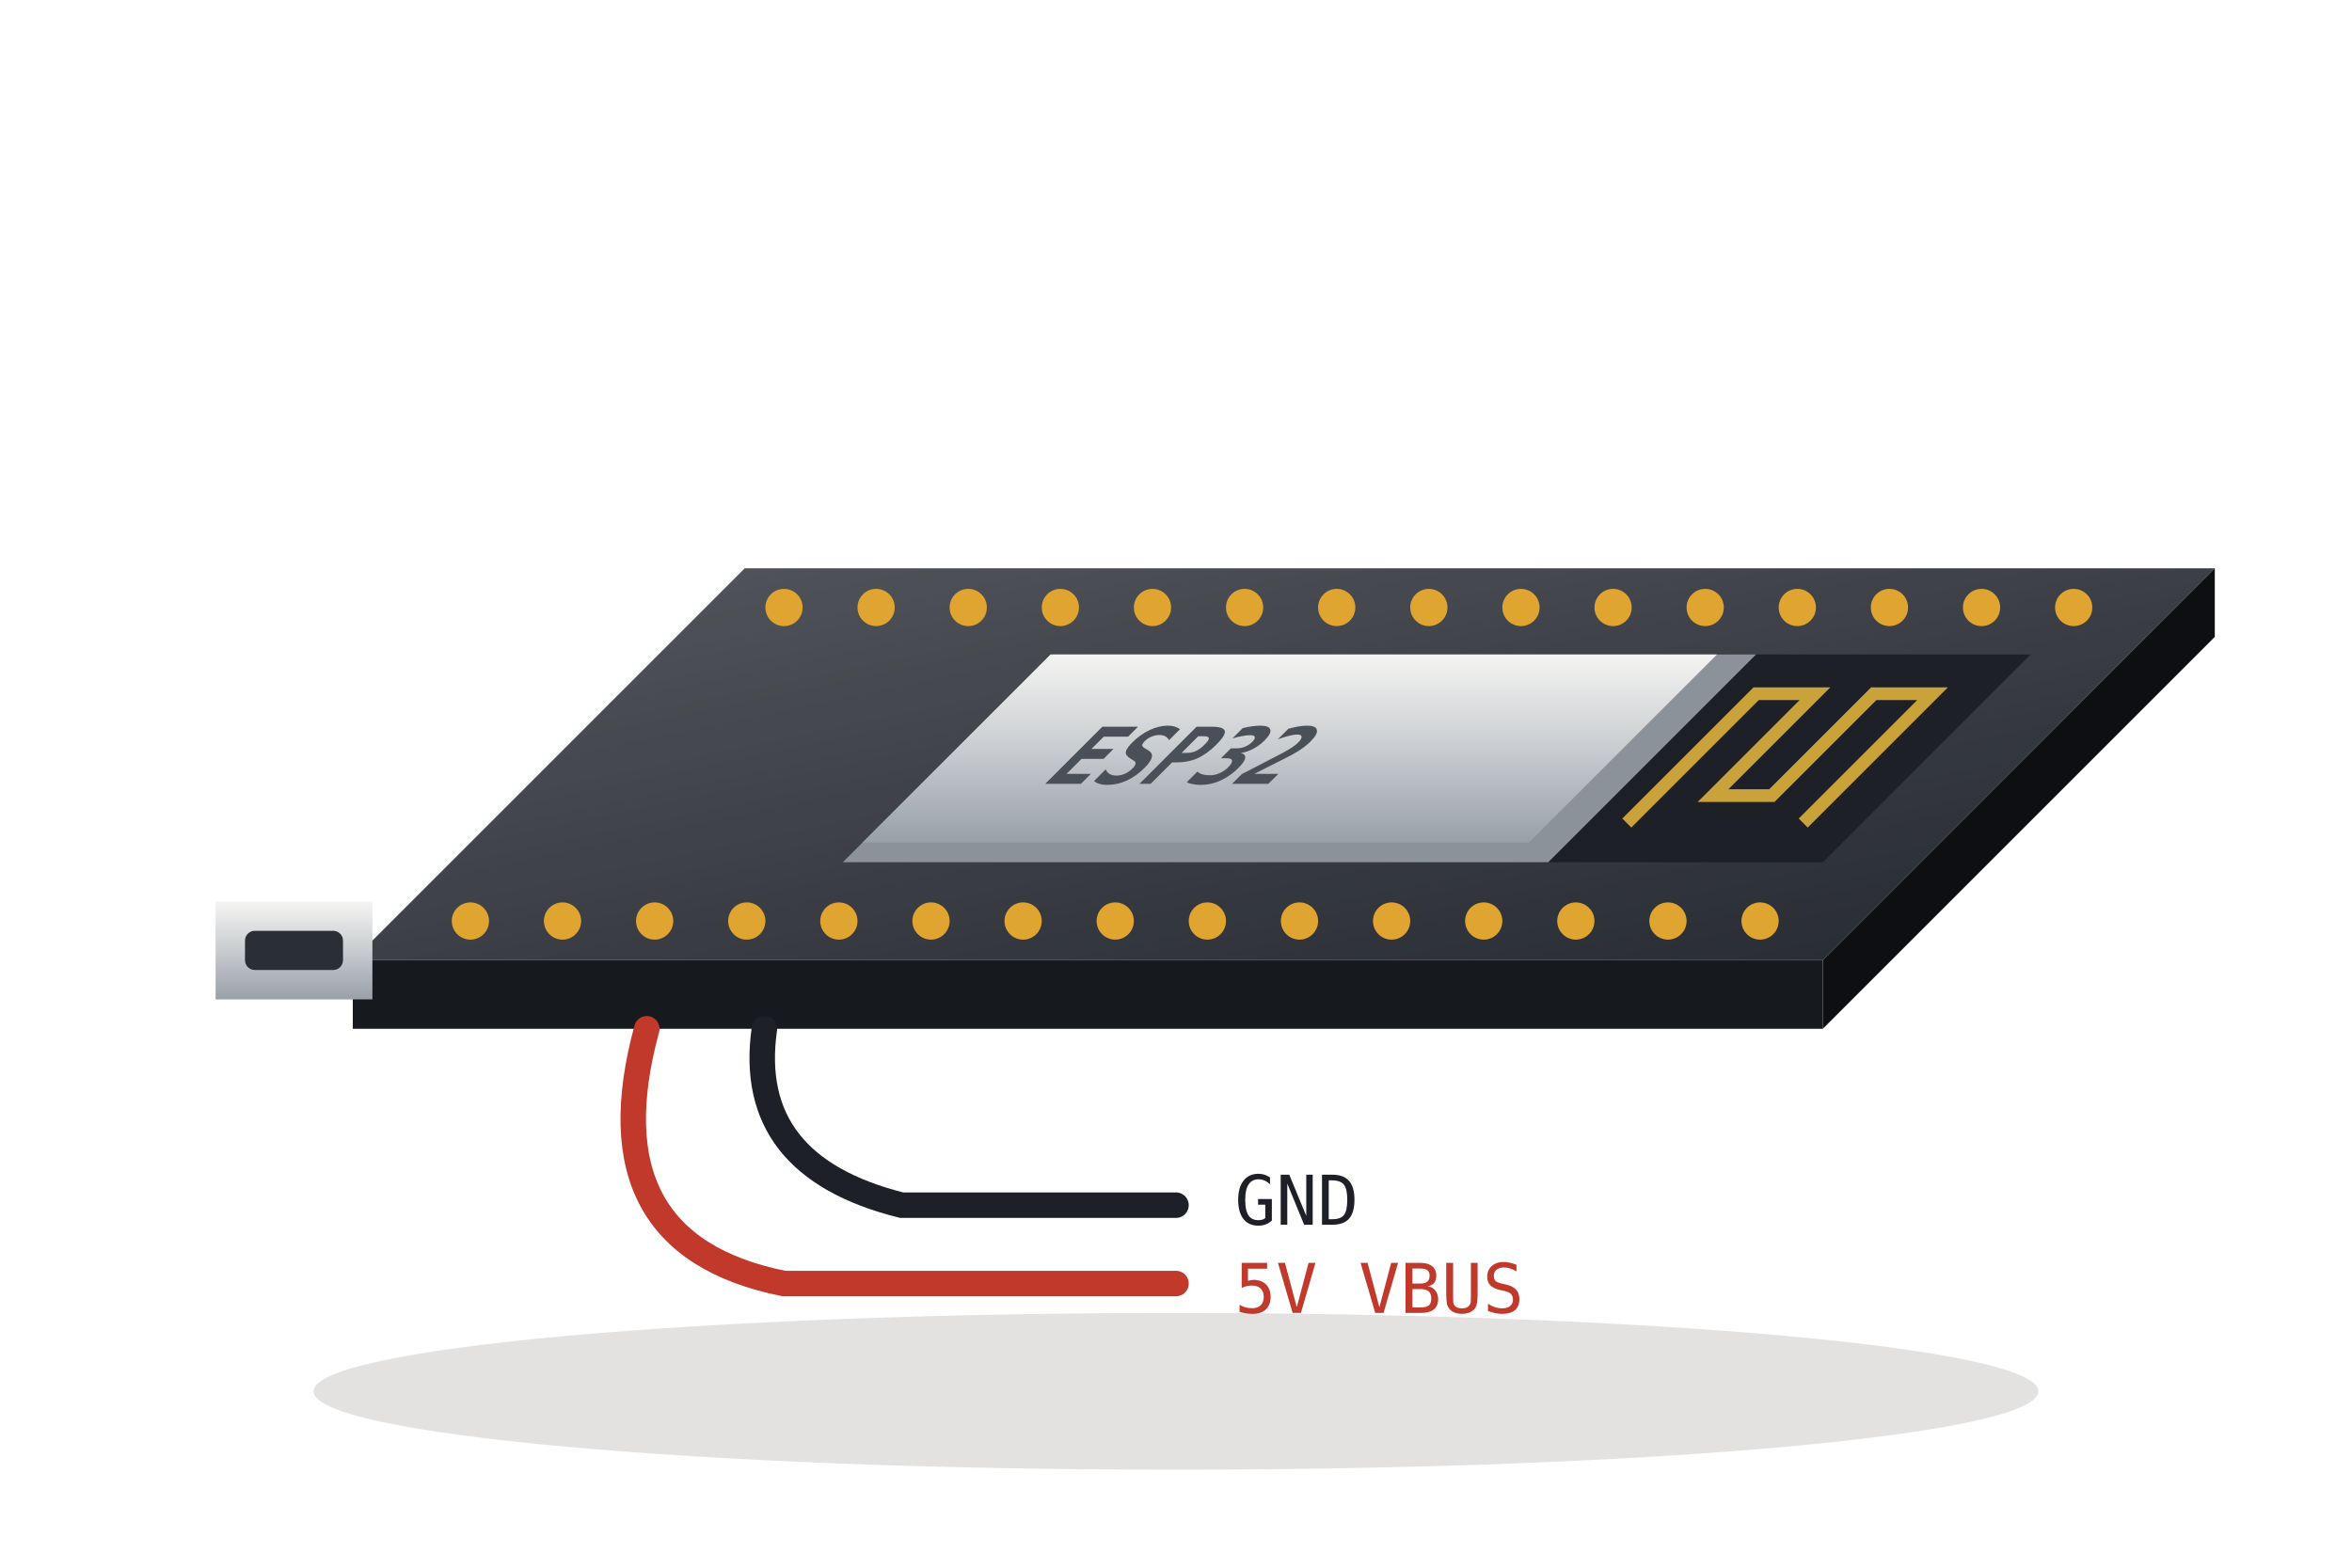
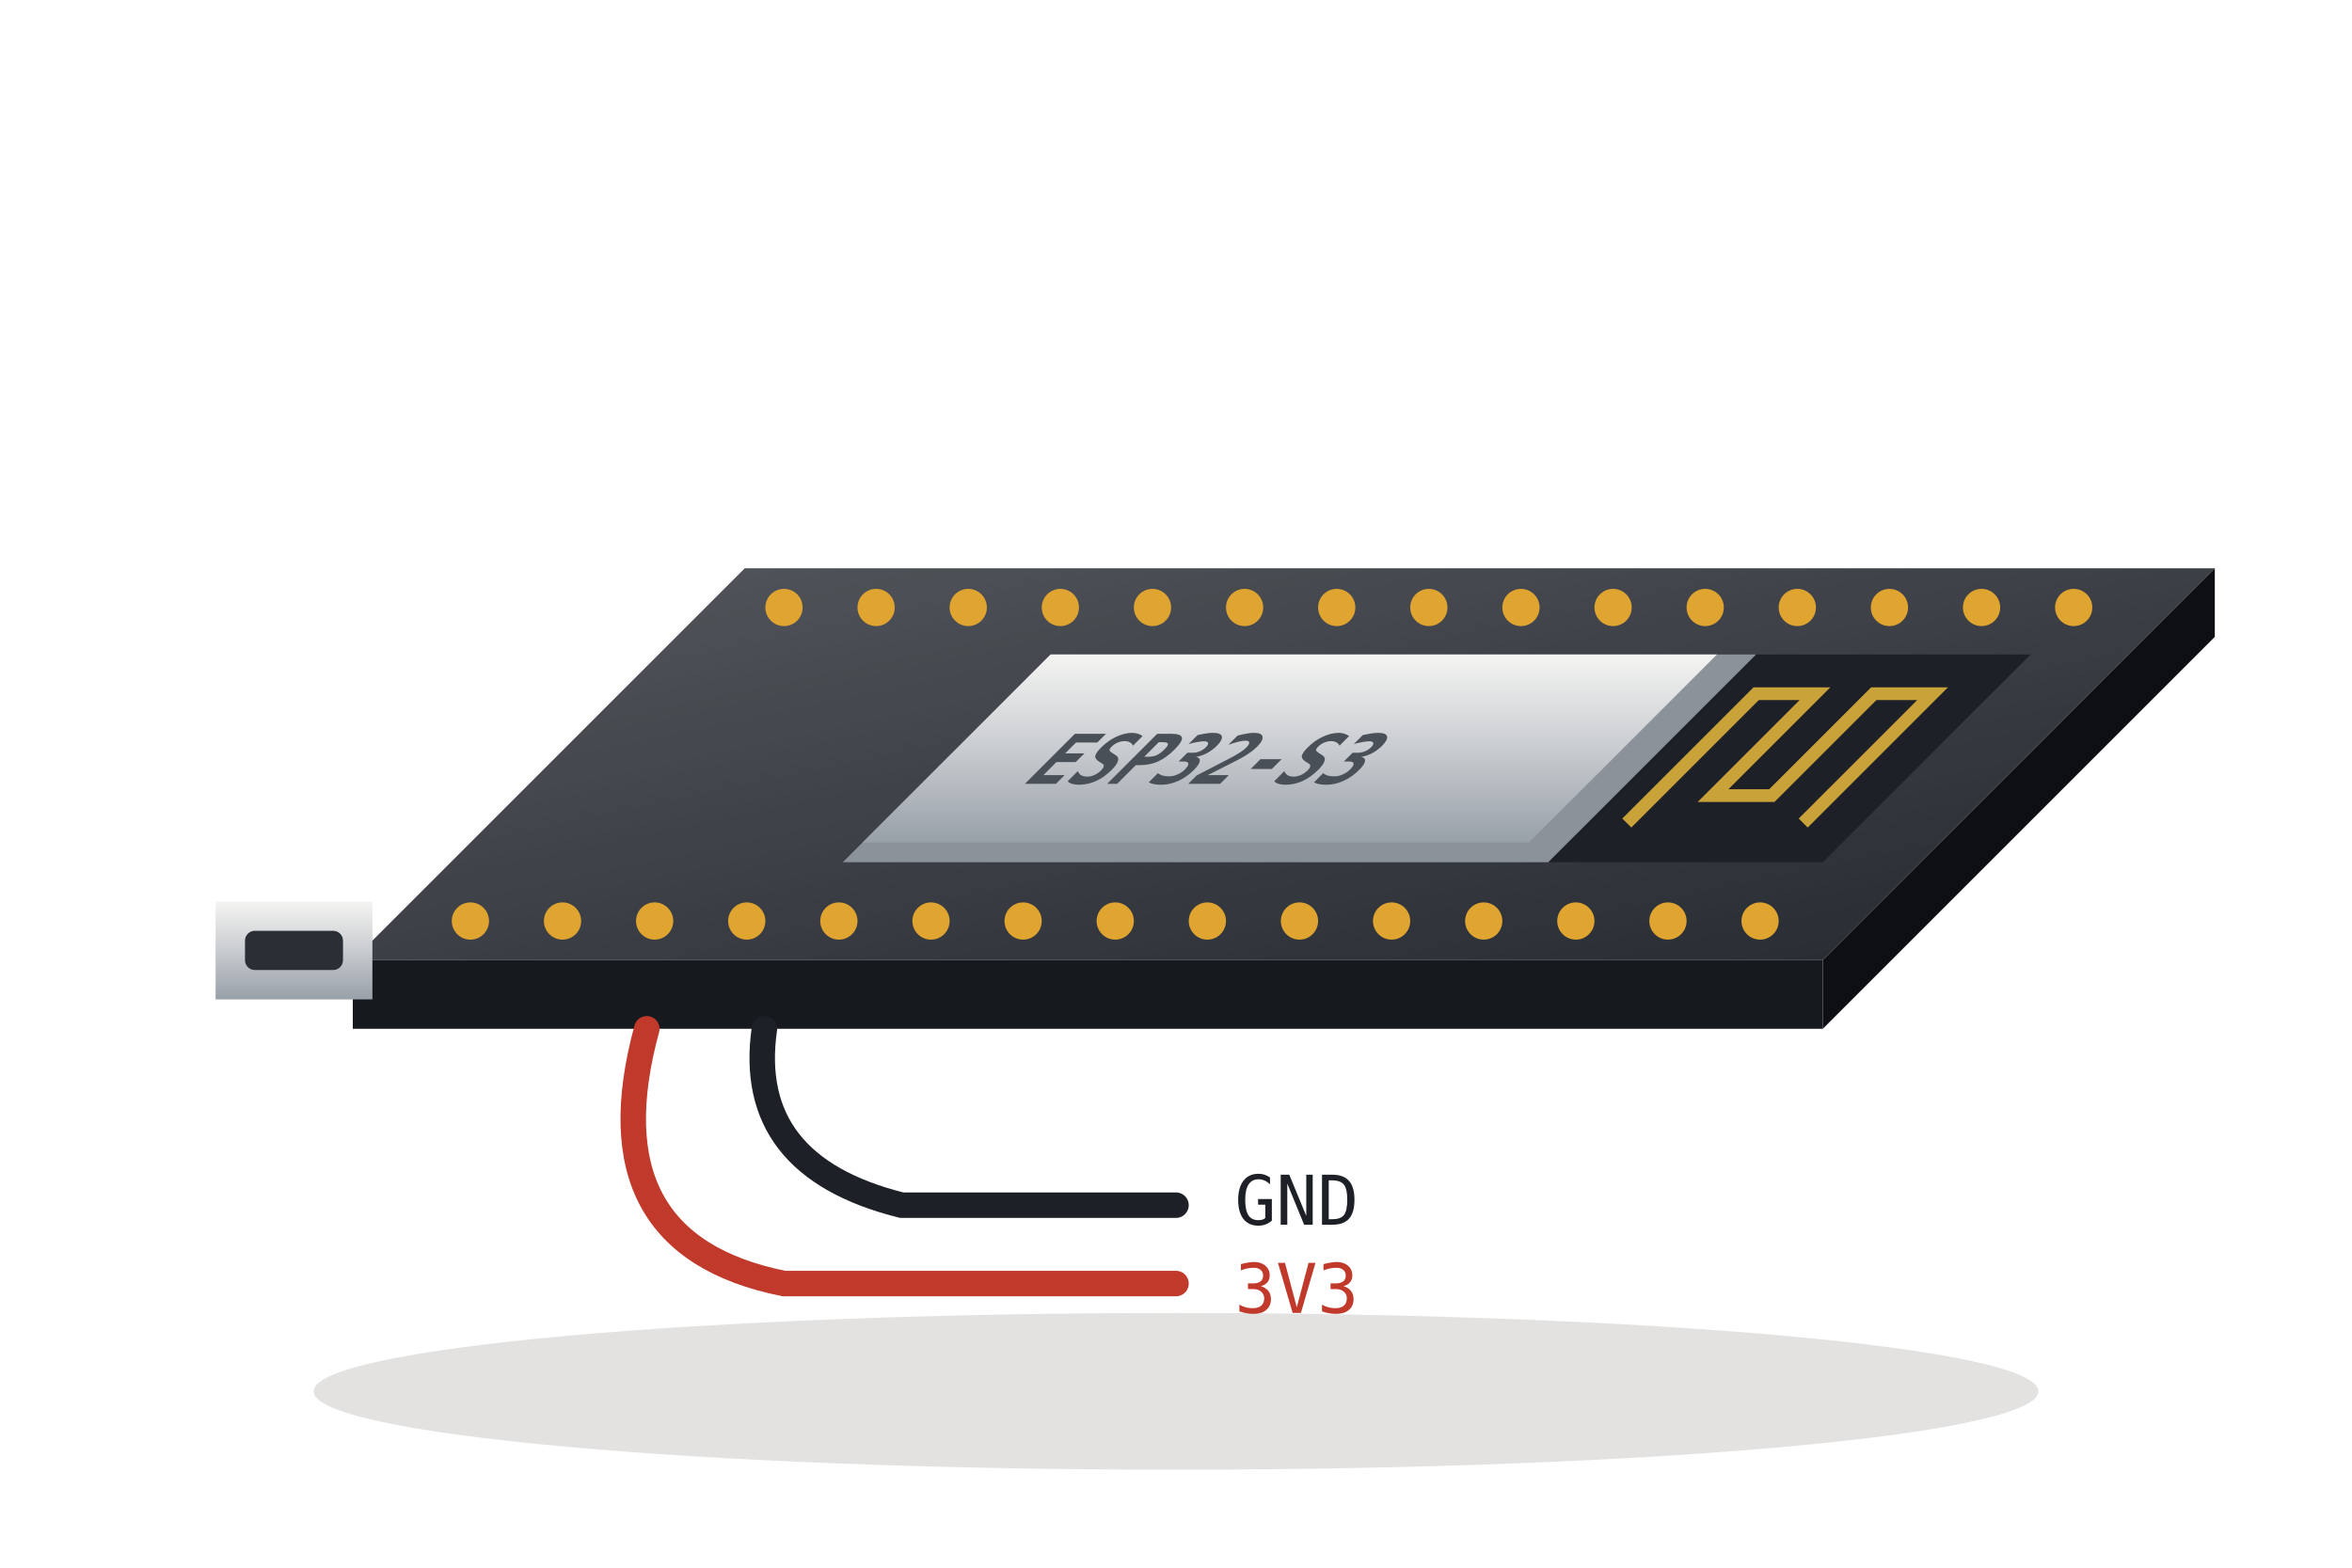
<svg xmlns="http://www.w3.org/2000/svg" viewBox="0 0 240 160">
  <defs>
    <linearGradient id="sh" x1="0" y1="0" x2="1" y2="1">
      <stop offset="0" stop-color="#fff" stop-opacity=".55" />
      <stop offset="1" stop-color="#fff" stop-opacity="0" />
    </linearGradient>
    <radialGradient id="cone" cx=".4" cy=".35" r=".8">
      <stop offset="0" stop-color="#4f5560" />
      <stop offset="1" stop-color="#1b1e24" />
    </radialGradient>
    <linearGradient id="metal" x1="0" y1="0" x2="0" y2="1">
      <stop offset="0" stop-color="#f4f4f2" />
      <stop offset=".5" stop-color="#c9ccd0" />
      <stop offset="1" stop-color="#98a0a8" />
    </linearGradient>
    <linearGradient id="can" x1="0" y1="0" x2="1" y2="0">
      <stop offset="0" stop-color="#3b66c0" />
      <stop offset=".35" stop-color="#4d7ad2" />
      <stop offset="1" stop-color="#1a3470" />
    </linearGradient>
  </defs>
  <ellipse cx="120" cy="142" rx="88" ry="8" fill="#2b2118" opacity=".13" />
  <path d="M36 98 L76 58 H226 L186 98Z" fill="#24282f" />
  <path d="M36 98 H186 V105 H36Z" fill="#16191e" />
  <path d="M186 98 L226 58 V65 L186 105Z" fill="#0d0f13" />
  <path d="M36 98 L76 58 H226 L186 98Z" fill="url(#sh)" opacity=".4" />
  <circle cx="48.0" cy="94.0" r="1.9" fill="#e0a431" />
  <circle cx="80.0" cy="62.0" r="1.9" fill="#e0a431" />
  <circle cx="57.4" cy="94.0" r="1.9" fill="#e0a431" />
  <circle cx="89.4" cy="62.0" r="1.9" fill="#e0a431" />
  <circle cx="66.8" cy="94.0" r="1.9" fill="#e0a431" />
  <circle cx="98.8" cy="62.0" r="1.9" fill="#e0a431" />
  <circle cx="76.2" cy="94.0" r="1.9" fill="#e0a431" />
  <circle cx="108.2" cy="62.0" r="1.9" fill="#e0a431" />
  <circle cx="85.6" cy="94.0" r="1.9" fill="#e0a431" />
  <circle cx="117.6" cy="62.0" r="1.9" fill="#e0a431" />
  <circle cx="95.0" cy="94.0" r="1.9" fill="#e0a431" />
  <circle cx="127.0" cy="62.0" r="1.9" fill="#e0a431" />
  <circle cx="104.4" cy="94.0" r="1.9" fill="#e0a431" />
  <circle cx="136.4" cy="62.0" r="1.9" fill="#e0a431" />
  <circle cx="113.8" cy="94.0" r="1.9" fill="#e0a431" />
  <circle cx="145.8" cy="62.0" r="1.9" fill="#e0a431" />
  <circle cx="123.2" cy="94.0" r="1.9" fill="#e0a431" />
  <circle cx="155.2" cy="62.0" r="1.9" fill="#e0a431" />
  <circle cx="132.6" cy="94.0" r="1.9" fill="#e0a431" />
  <circle cx="164.6" cy="62.0" r="1.9" fill="#e0a431" />
  <circle cx="142.0" cy="94.0" r="1.9" fill="#e0a431" />
  <circle cx="174.0" cy="62.0" r="1.9" fill="#e0a431" />
  <circle cx="151.4" cy="94.0" r="1.9" fill="#e0a431" />
  <circle cx="183.4" cy="62.0" r="1.9" fill="#e0a431" />
  <circle cx="160.8" cy="94.0" r="1.9" fill="#e0a431" />
  <circle cx="192.8" cy="62.0" r="1.9" fill="#e0a431" />
  <circle cx="170.2" cy="94.0" r="1.9" fill="#e0a431" />
  <circle cx="202.2" cy="62.0" r="1.9" fill="#e0a431" />
  <circle cx="179.6" cy="94.0" r="1.9" fill="#e0a431" />
  <circle cx="211.6" cy="62.0" r="1.9" fill="#e0a431" />
  <path d="M86.0 88.0 L158.0 88.0 L179.2 66.8 L107.2 66.8Z" fill="#8b929a" />
  <path d="M88.0 86.0 L156.0 86.0 L175.2 66.8 L107.2 66.8Z" fill="url(#metal)" />
  <path d="M158.0 88.0 L186.0 88.0 L207.2 66.8 L179.2 66.8Z" fill="#1d2026" />
  <path d="M166.0 84.0 L179.2 70.8 L185.2 70.8 L174.8 81.2 L180.8 81.2 L191.2 70.8 L197.2 70.8 L184.0 84.0" fill="none" stroke="#c9a23a" stroke-width="1.3" />
-   <text x="0" y="0" font-family="IBM Plex Mono, monospace" font-size="8" font-weight="700" fill="#4a5058" transform="translate(106.0,80.0) skewX(-45) scale(1 1)">ESP32</text>
+   <text x="0" y="0" font-family="IBM Plex Mono, monospace" font-size="7" font-weight="700" fill="#4a5058" transform="translate(104.0,80.0) skewX(-45) scale(1 1)">ESP32-S3</text>
  <path d="M22 92 h16 v10 h-16z" fill="url(#metal)" />
  <rect x="25" y="95" width="10" height="4" rx="1" fill="#2a2e35" />
  <path d="M66 105 q-6 22 14 26 h40" fill="none" stroke="#c0392b" stroke-width="2.6" stroke-linecap="round" />
  <path d="M78 105 q-2 14 14 18 h28" fill="none" stroke="#1d2026" stroke-width="2.6" stroke-linecap="round" />
-   <text x="126" y="134" font-family="IBM Plex Mono, monospace" font-size="7" fill="#c0392b">5V VBUS</text>
+   <text x="126" y="134" font-family="IBM Plex Mono, monospace" font-size="7" fill="#c0392b">3V3</text>
  <text x="126" y="125" font-family="IBM Plex Mono, monospace" font-size="7" fill="#1d2026">GND</text>
</svg>
